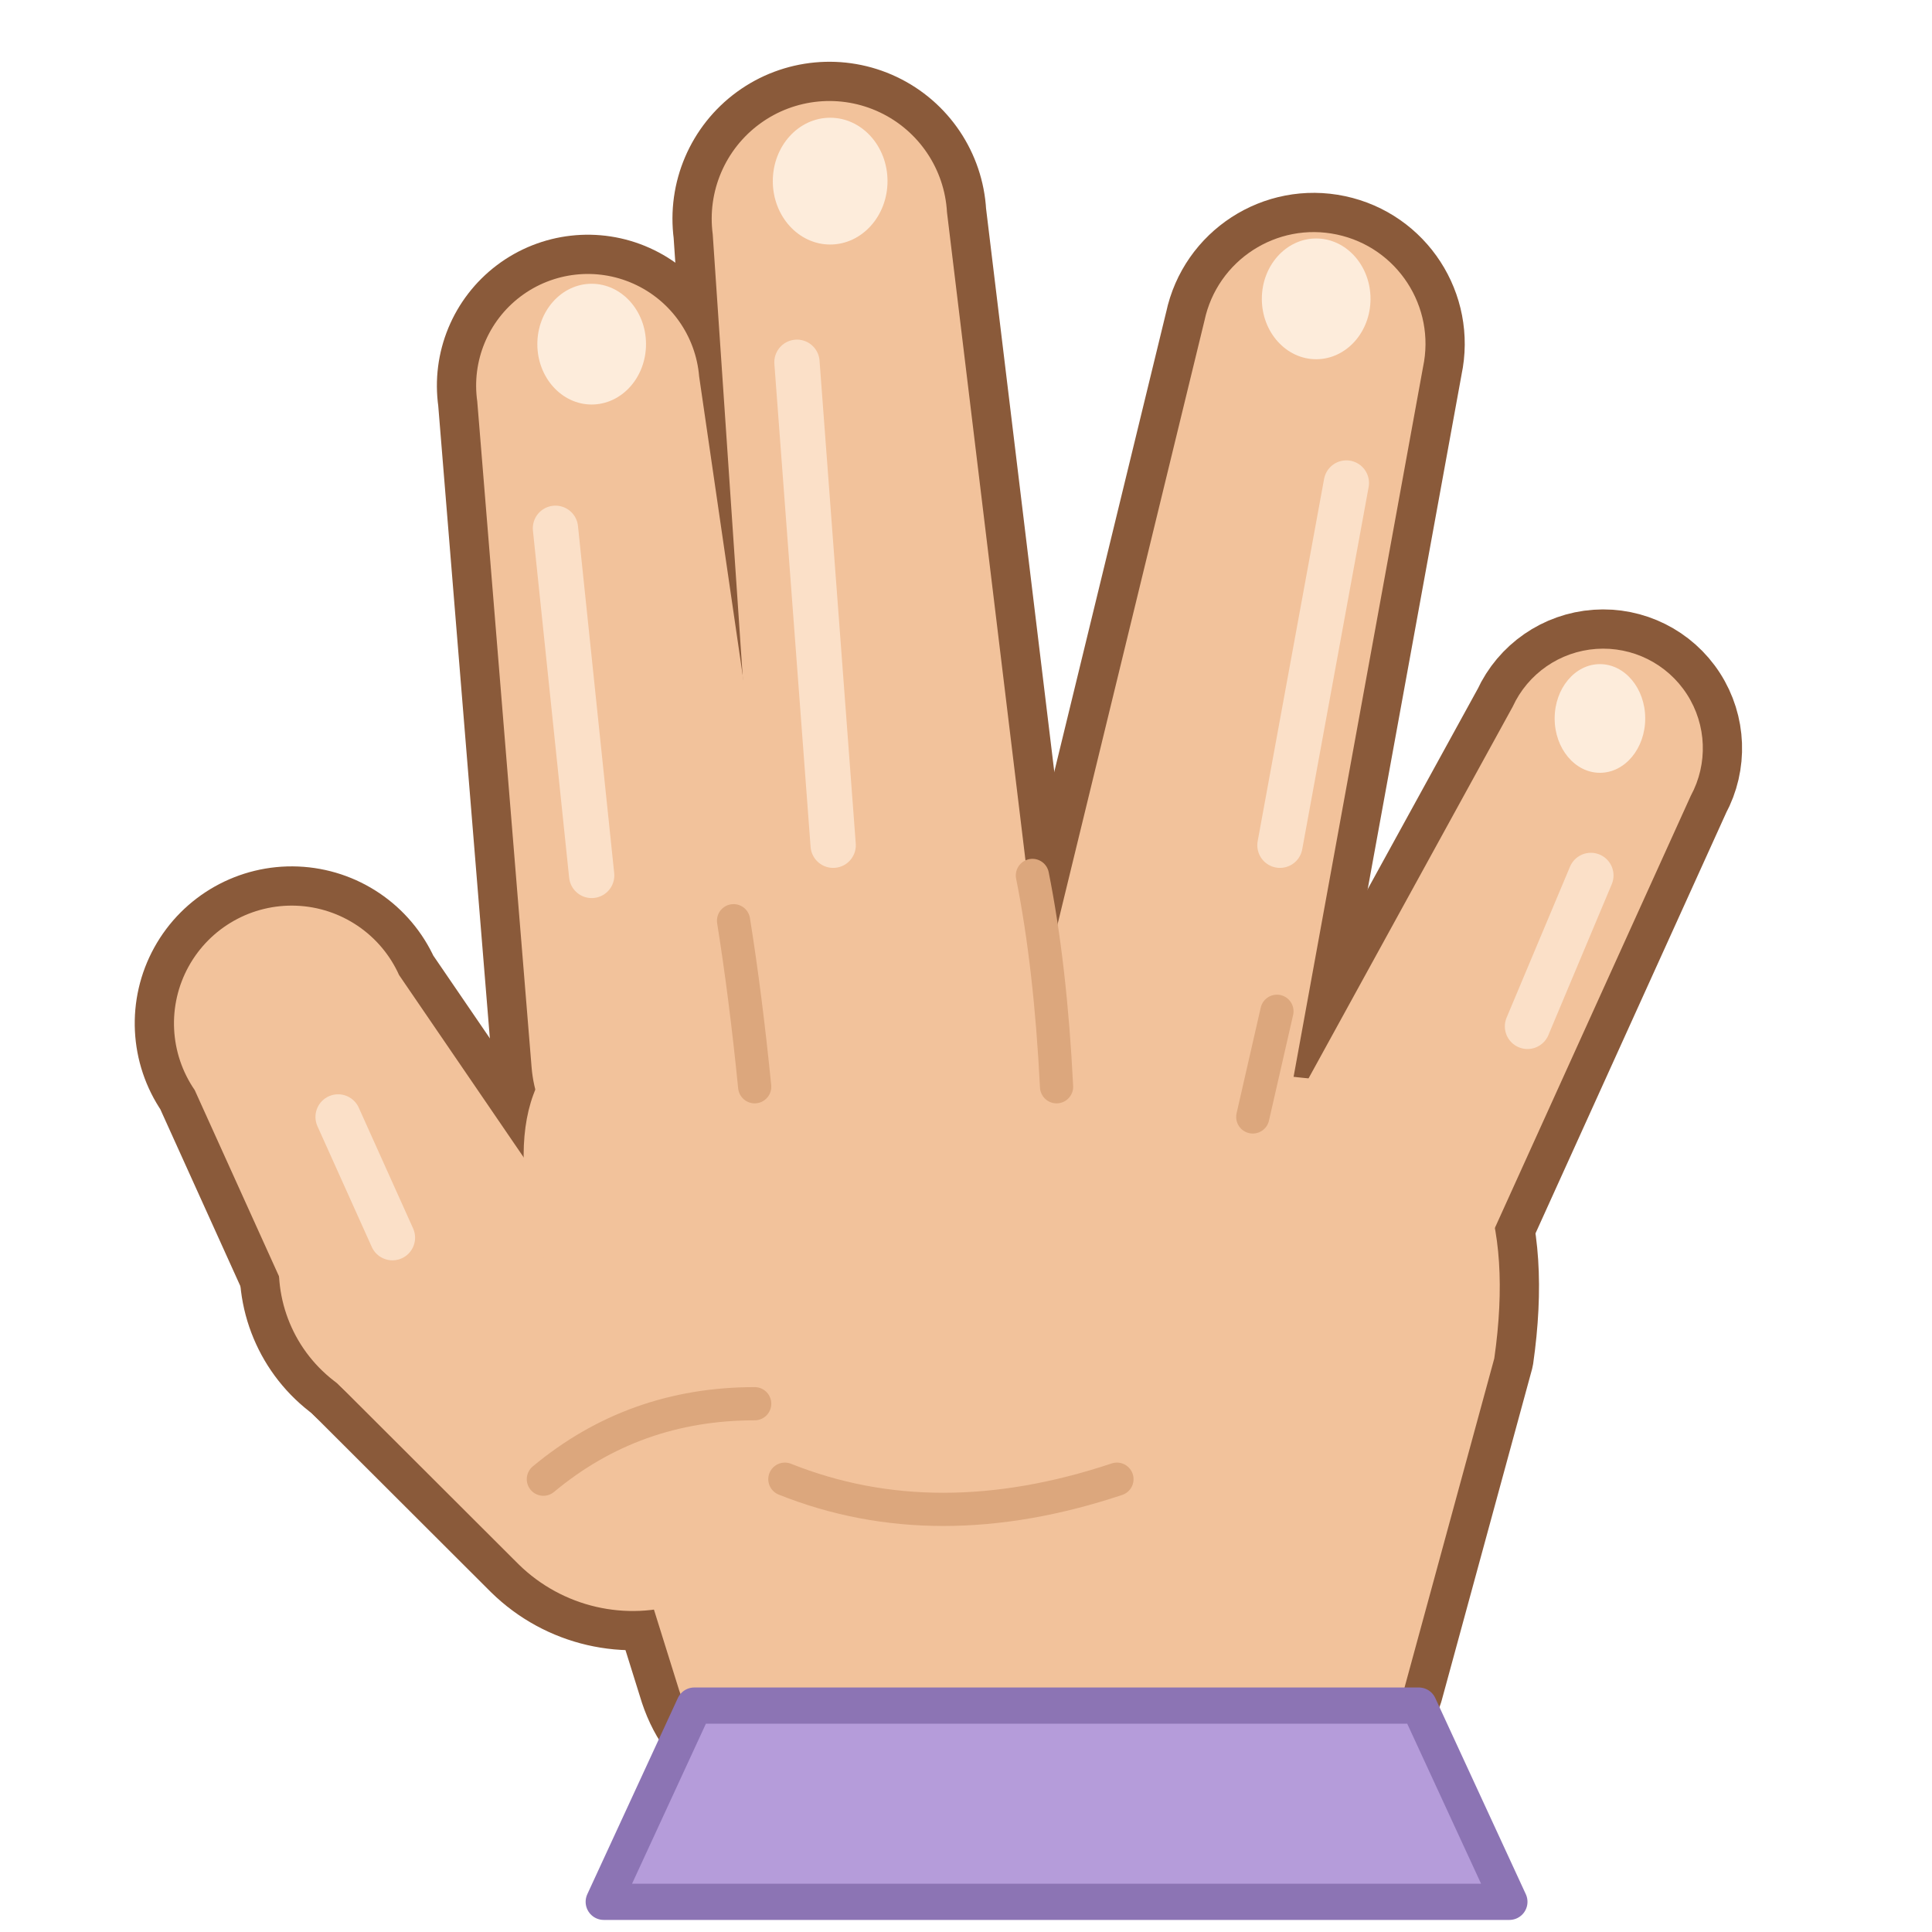
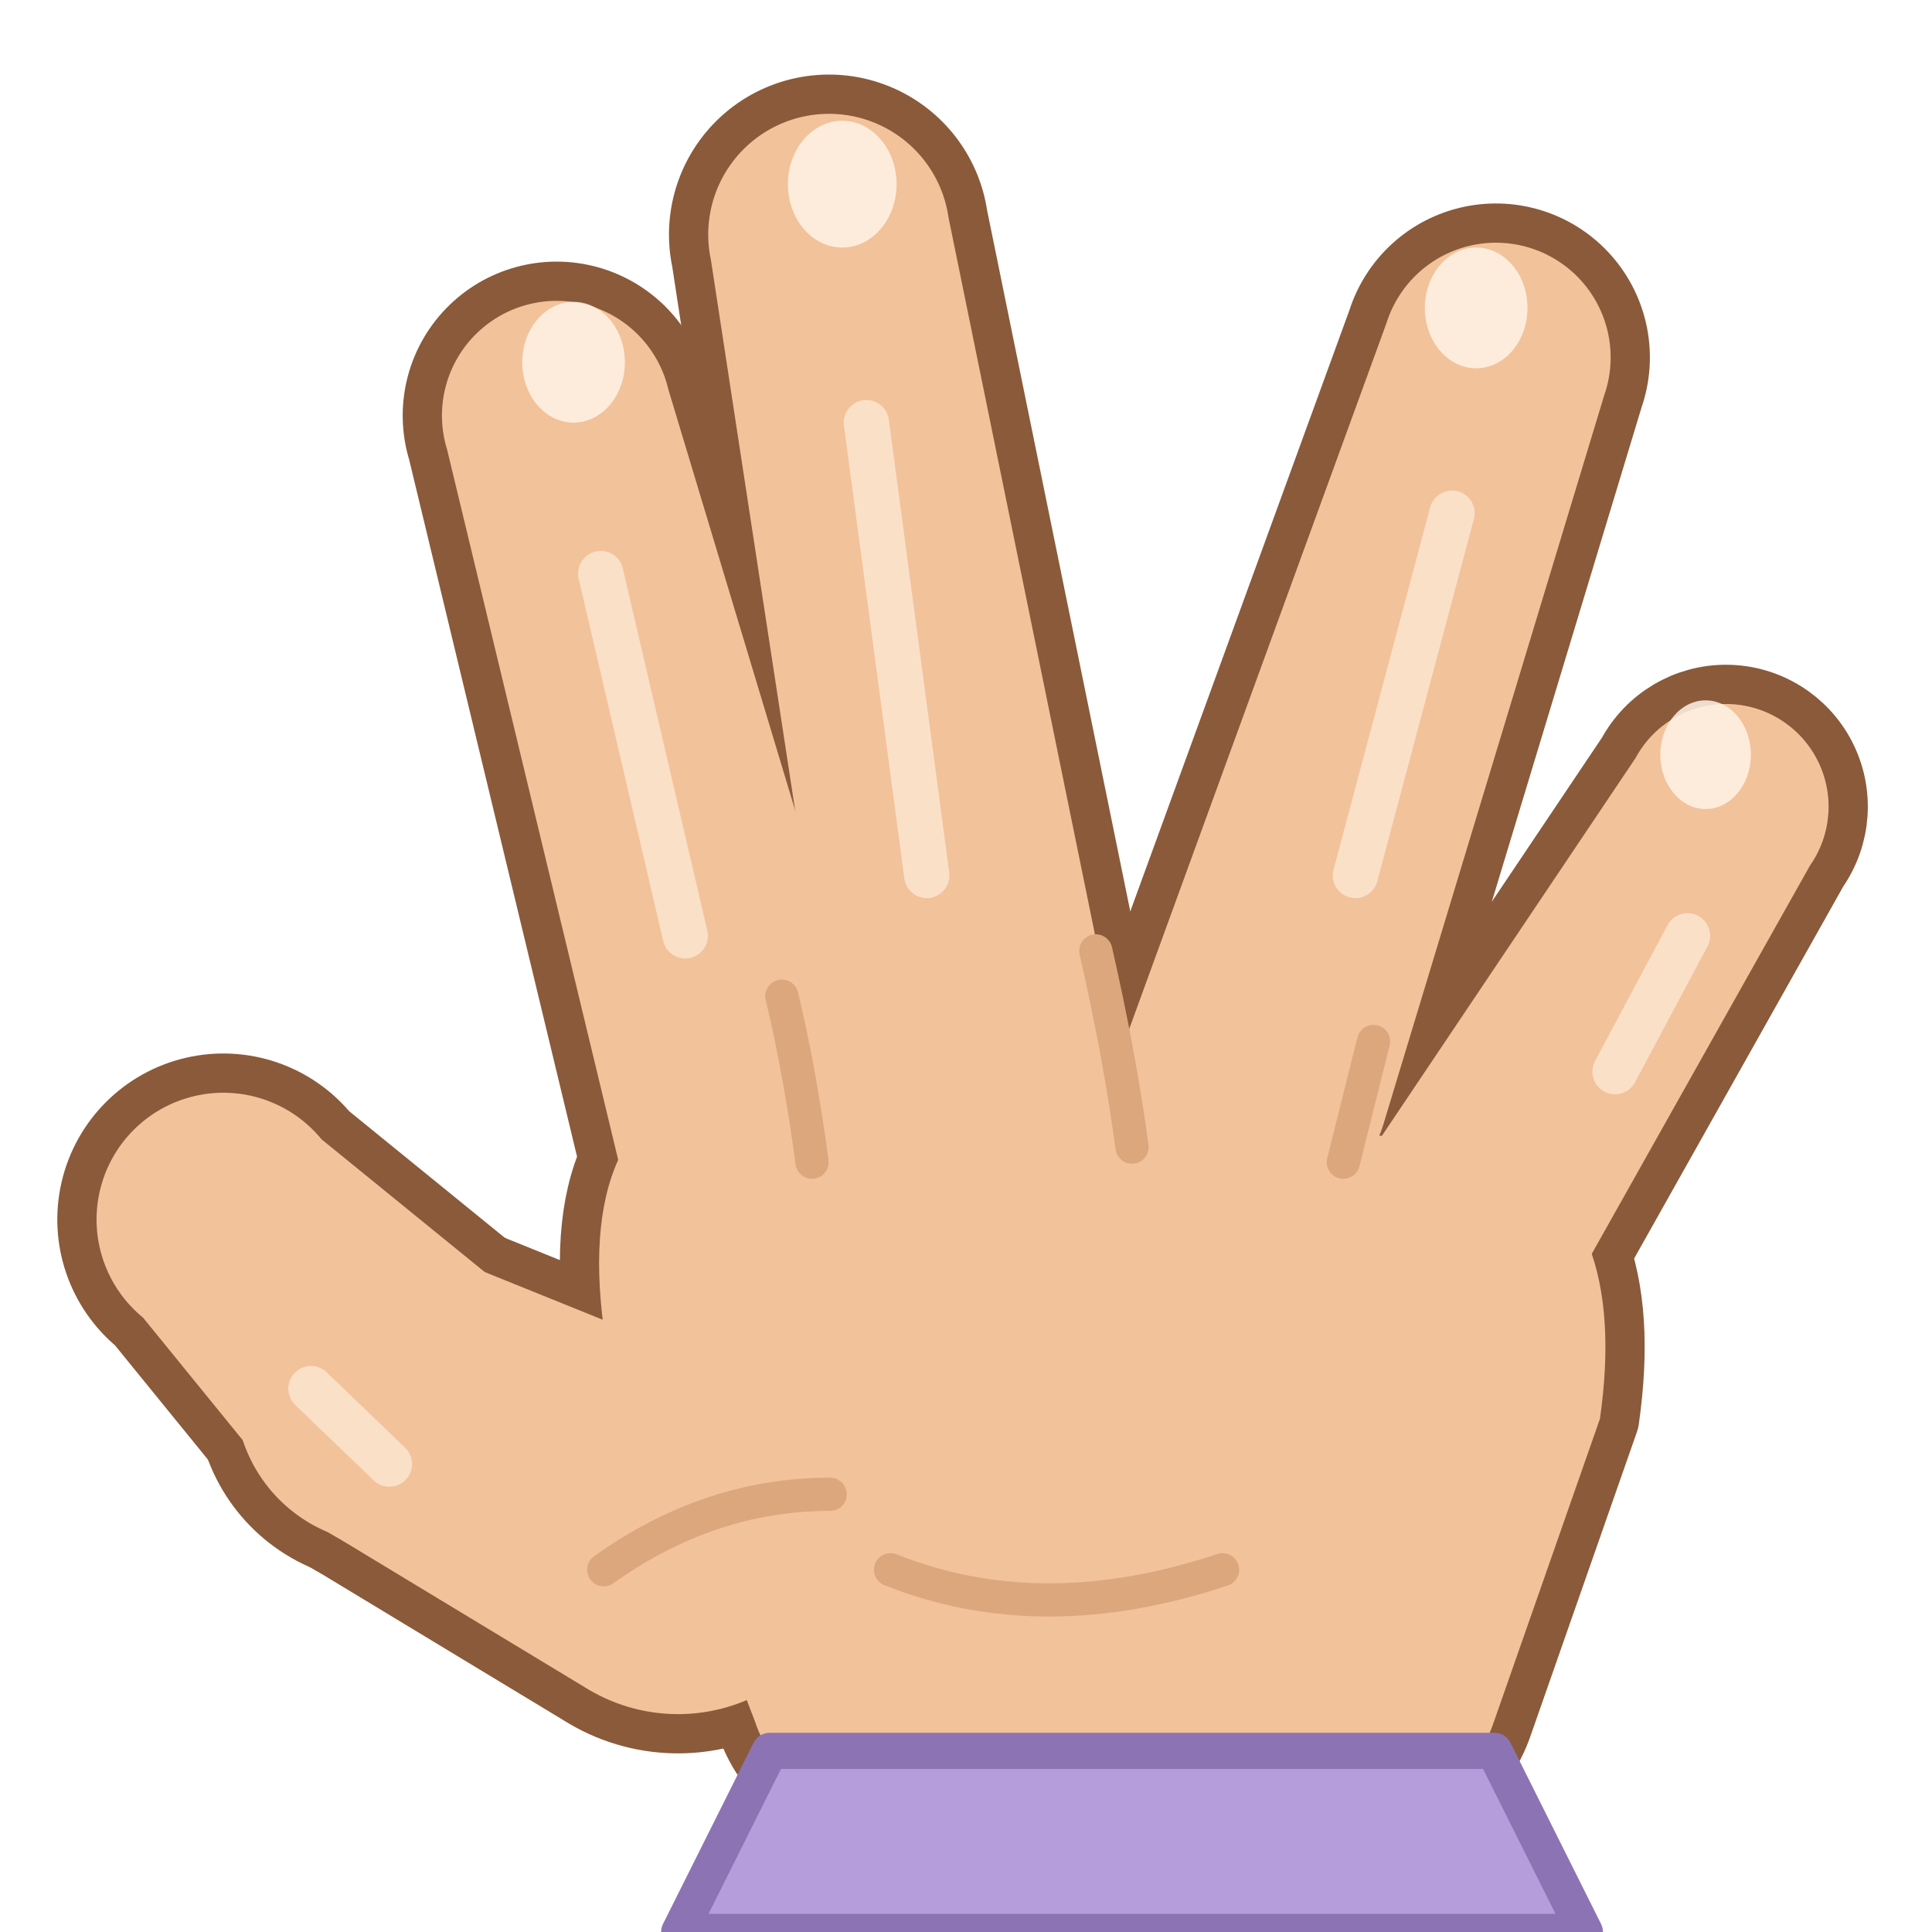
<svg xmlns="http://www.w3.org/2000/svg" viewBox="0 0 64 64" stroke-linecap="round" stroke-linejoin="round">
-   <g fill="#8a5a3a" stroke="#8a5a3a" stroke-width="2.6">
-     <path d="M26.35 34.37L23.16 12.47A3.7 3.7 0 1 0 15.81 13.30L17.61 35.36A4.4 4.4 0 1 0 26.35 34.37Z" />
-     <path d="M34.57 33.45L31.37 7.03A3.9 3.9 0 1 0 23.61 7.76L25.41 34.31A4.6 4.6 0 1 0 34.57 33.45Z" />
-     <path d="M42.83 35.79L47.14 12.16A3.7 3.7 0 1 0 39.90 10.62L34.22 33.96A4.4 4.4 0 1 0 42.83 35.79Z" />
-     <path d="M49.55 40.61L56.01 26.36A3.3 3.3 0 1 0 50.11 23.41L42.58 37.12A3.9 3.9 0 1 0 49.55 40.61Z" />
-     <path d="M24.14 43.60L17.23 38.67A4.7 4.7 0 1 0 11.18 45.83L17.18 51.82A5.4 5.4 0 1 0 24.14 43.60Z" />
-     <path d="M18.38 39.85L13.22 32.30A3.9 3.9 0 1 0 6.45 36.11L10.22 44.44A4.7 4.7 0 1 0 18.38 39.85Z" />
-     <path d="M17.5 40Q16.5 34 22 33.5L46 36Q50.5 38 49.5 45L46.5 56Q45.5 59 41.5 59H27.5Q23.5 59 22.5 56Z" />
+   <g transform="translate(2.5 0)">
+     <g fill="#8a5a3a" stroke="#8a5a3a" stroke-width="2.6">
+       <path d="M26.81 36.70L19.64 12.90A3.8 3.8 0 1 0 12.31 14.89L18.13 39.05A4.5 4.5 0 1 0 26.81 36.70Z" />
+       <path d="M34.61 35.06L28.92 7.20A4.0 4.0 0 1 0 21.05 8.61L25.35 36.71A4.7 4.7 0 1 0 34.61 35.06Z" />
+       <path d="M43.31 37.30L50.64 13.10A3.8 3.8 0 1 0 43.43 10.70L34.77 34.46A4.5 4.5 0 1 0 43.31 37.30Z" />
+       <path d="M49.99 41.96L57.46 28.67A3.4 3.4 0 1 0 51.68 25.11L43.18 37.77A4.0 4.0 0 1 0 49.99 41.96Z" />
+       <path d="M22.17 45.62L12.87 41.86A5.0 5.0 0 1 0 8.42 50.78L17.00 55.97A5.8 5.8 0 1 0 22.17 45.62Z" />
+       <path d="M14.15 42.62L8.15 37.74A4.2 4.2 0 1 0 2.24 43.65L7.12 49.65A5.0 5.0 0 1 0 14.15 42.62Z" />
+       <path d="M17.5 44Q16.5 36.5 22 35.5L47 38Q51.5 40 50.5 47L47 57Q46 60 42 60H27.5Q23.5 60 22.5 57Z" />
+     </g>
+     <g fill="#f2c29b">
+       <path d="M26.81 36.70L19.64 12.90A3.8 3.8 0 1 0 12.31 14.89L18.13 39.05A4.5 4.5 0 1 0 26.81 36.70Z" />
+       <path d="M34.61 35.06L28.92 7.20A4.0 4.0 0 1 0 21.05 8.61L25.35 36.71A4.7 4.7 0 1 0 34.61 35.06Z" />
+       <path d="M43.31 37.30L50.64 13.10A3.8 3.8 0 1 0 43.43 10.70L34.77 34.46A4.5 4.5 0 1 0 43.31 37.30Z" />
+       <path d="M49.99 41.96L57.46 28.67A3.4 3.4 0 1 0 51.68 25.11L43.18 37.77A4.0 4.0 0 1 0 49.99 41.96Z" />
+       <path d="M22.17 45.62L12.87 41.86A5.0 5.0 0 1 0 8.42 50.78L17.00 55.97A5.8 5.8 0 1 0 22.17 45.62Z" />
+       <path d="M14.15 42.62L8.15 37.74A4.2 4.2 0 1 0 2.24 43.65L7.12 49.65A5.0 5.0 0 1 0 14.15 42.62Z" />
+       <path d="M17.5 44Q16.5 36.5 22 35.5L47 38Q51.5 40 50.5 47L47 57Q46 60 42 60H27.5Q23.5 60 22.5 57Z" />
+     </g>
+     <g fill="none" stroke="#dca77d" stroke-width="1.1">
+       <path d="M23.4 33Q24 35.5 24.4 38.5" />
+       <path d="M33.8 31.5Q34.6 35 35 38" />
+       <path d="M43 34.5L42 38.5" />
+       <path d="M17.5 52Q21 49.5 25 49.5" />
+       <path d="M27 52Q32 54 38 52" />
+     </g>
+     <g fill="none" stroke="#fbe0c8" stroke-width="1.5">
+       <path d="M17.4 19L20.2 31" />
+       <path d="M26.2 14L28.2 29" />
+       <path d="M45.6 17L42.4 29" />
+       <path d="M53.4 31L51 35.5" />
+       <path d="M7.8 46L10.4 48.5" />
+     </g>
+     <g fill="#fff3e6" opacity=".85">
+       <ellipse cx="16.5" cy="12" rx="1.7" ry="2" />
+       <ellipse cx="25.4" cy="6.1" rx="1.8" ry="2.1" />
+       <ellipse cx="46.4" cy="10.2" rx="1.7" ry="2" />
+       <ellipse cx="54" cy="25" rx="1.5" ry="1.8" />
+     </g>
+     <path d="M23 58H47L50 64H20Z" fill="#b59cda" stroke="#8c74b4" stroke-width="1.2" />
  </g>
-   <g fill="#f2c29b">
-     <path d="M26.35 34.37L23.16 12.47A3.7 3.7 0 1 0 15.81 13.30L17.61 35.36A4.4 4.4 0 1 0 26.35 34.37Z" />
-     <path d="M34.57 33.45L31.37 7.03A3.9 3.9 0 1 0 23.61 7.76L25.41 34.31A4.6 4.6 0 1 0 34.57 33.45Z" />
-     <path d="M42.83 35.79L47.14 12.16A3.7 3.7 0 1 0 39.90 10.62L34.22 33.96A4.4 4.4 0 1 0 42.83 35.79Z" />
-     <path d="M49.55 40.61L56.01 26.36A3.3 3.3 0 1 0 50.11 23.41L42.58 37.12A3.9 3.9 0 1 0 49.55 40.61Z" />
-     <path d="M24.14 43.60L17.23 38.67A4.7 4.7 0 1 0 11.18 45.83L17.18 51.82A5.4 5.4 0 1 0 24.14 43.60Z" />
-     <path d="M18.38 39.85L13.22 32.30A3.9 3.9 0 1 0 6.45 36.11L10.22 44.44A4.7 4.7 0 1 0 18.38 39.85Z" />
-     <path d="M17.5 40Q16.5 34 22 33.5L46 36Q50.5 38 49.5 45L46.5 56Q45.5 59 41.5 59H27.5Q23.5 59 22.5 56Z" />
-   </g>
-   <g fill="none" stroke="#dca77d" stroke-width="1.1">
-     <path d="M24.3 30.5Q24.7 33 25 36" />
-     <path d="M34.2 29Q34.8 32 35 36" />
-     <path d="M42.3 33.5L41.5 37" />
-     <path d="M18 49Q21 46.5 25 46.5" />
-     <path d="M26 49Q31 51 37 49" />
-   </g>
-   <g fill="none" stroke="#fbe0c8" stroke-width="1.5">
-     <path d="M18.4 17.5L19.6 29" />
-     <path d="M26.4 12L27.6 28" />
-     <path d="M44.6 16L42.4 28" />
-     <path d="M52.7 29L50.6 34" />
-     <path d="M11.2 37L13 41" />
-   </g>
-   <g fill="#fff3e6" opacity=".85">
-     <ellipse cx="19.6" cy="11.4" rx="1.8" ry="2" />
-     <ellipse cx="27.5" cy="6" rx="1.9" ry="2.1" />
-     <ellipse cx="43.6" cy="9.9" rx="1.8" ry="2" />
-     <ellipse cx="53" cy="23.8" rx="1.5" ry="1.8" />
-   </g>
-   <path d="M23 56.5H47L50 63H20Z" fill="#b59cda" stroke="#8c74b4" stroke-width="1.2" />
</svg>
